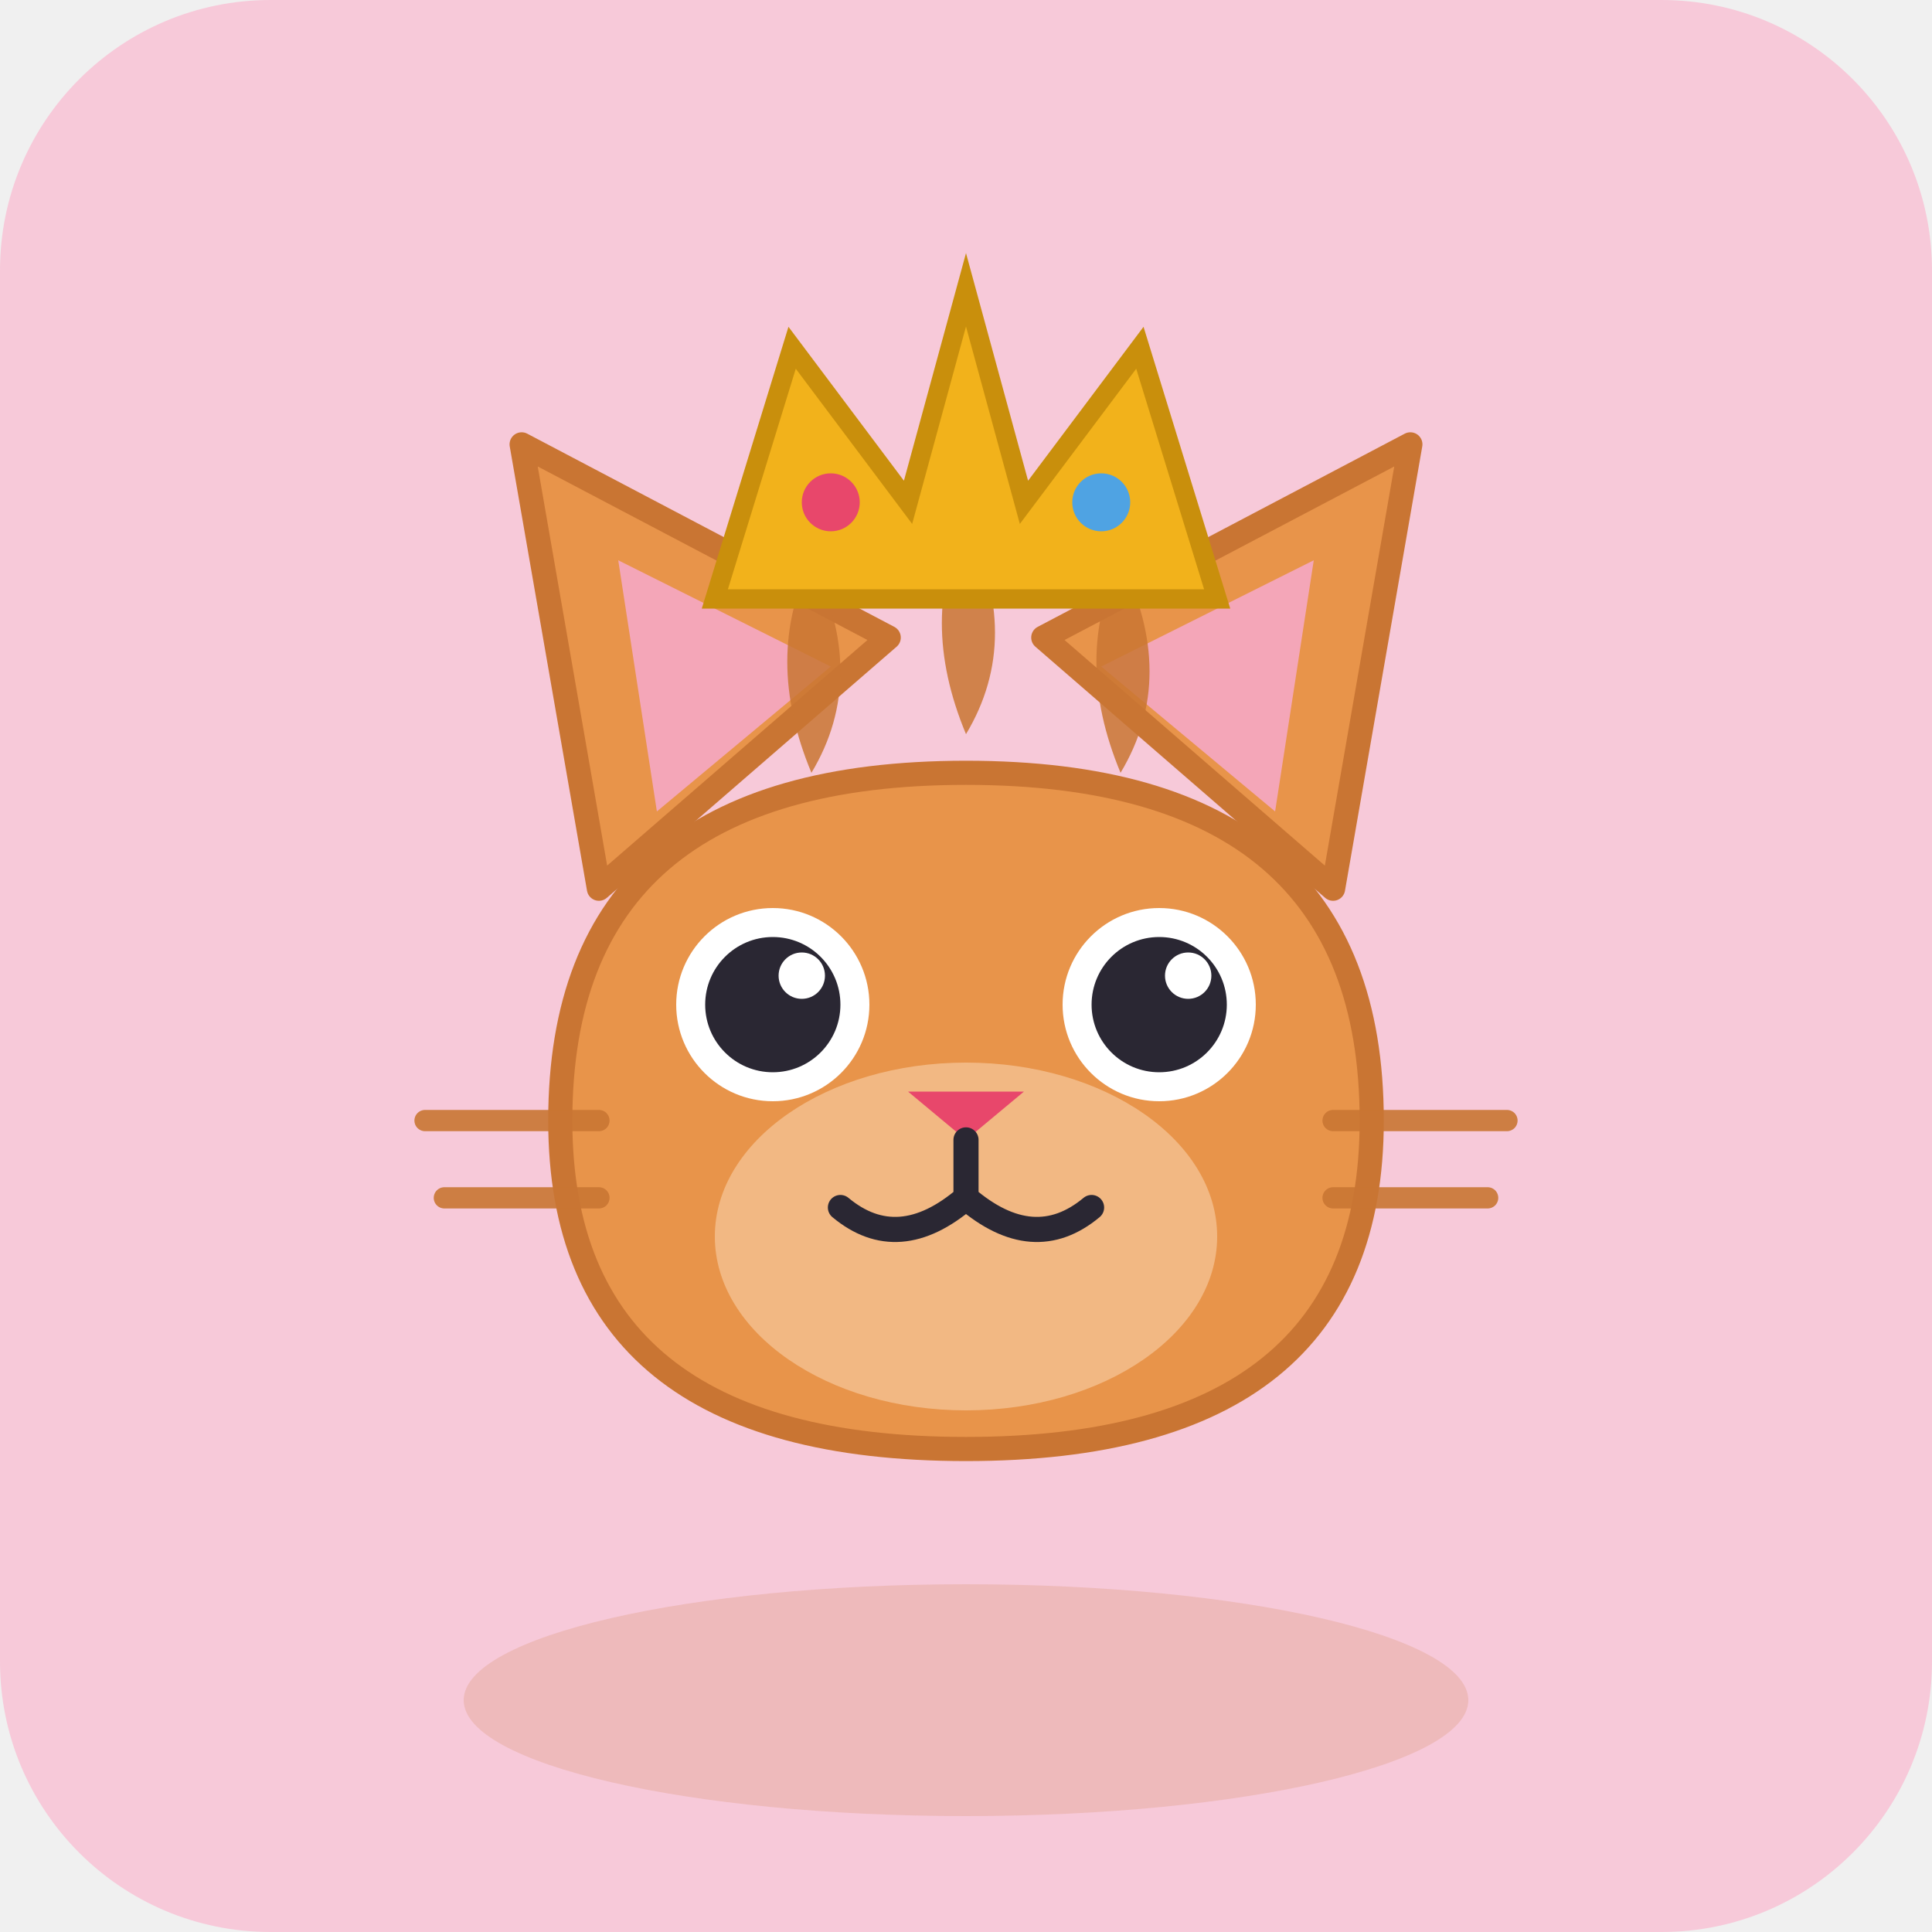
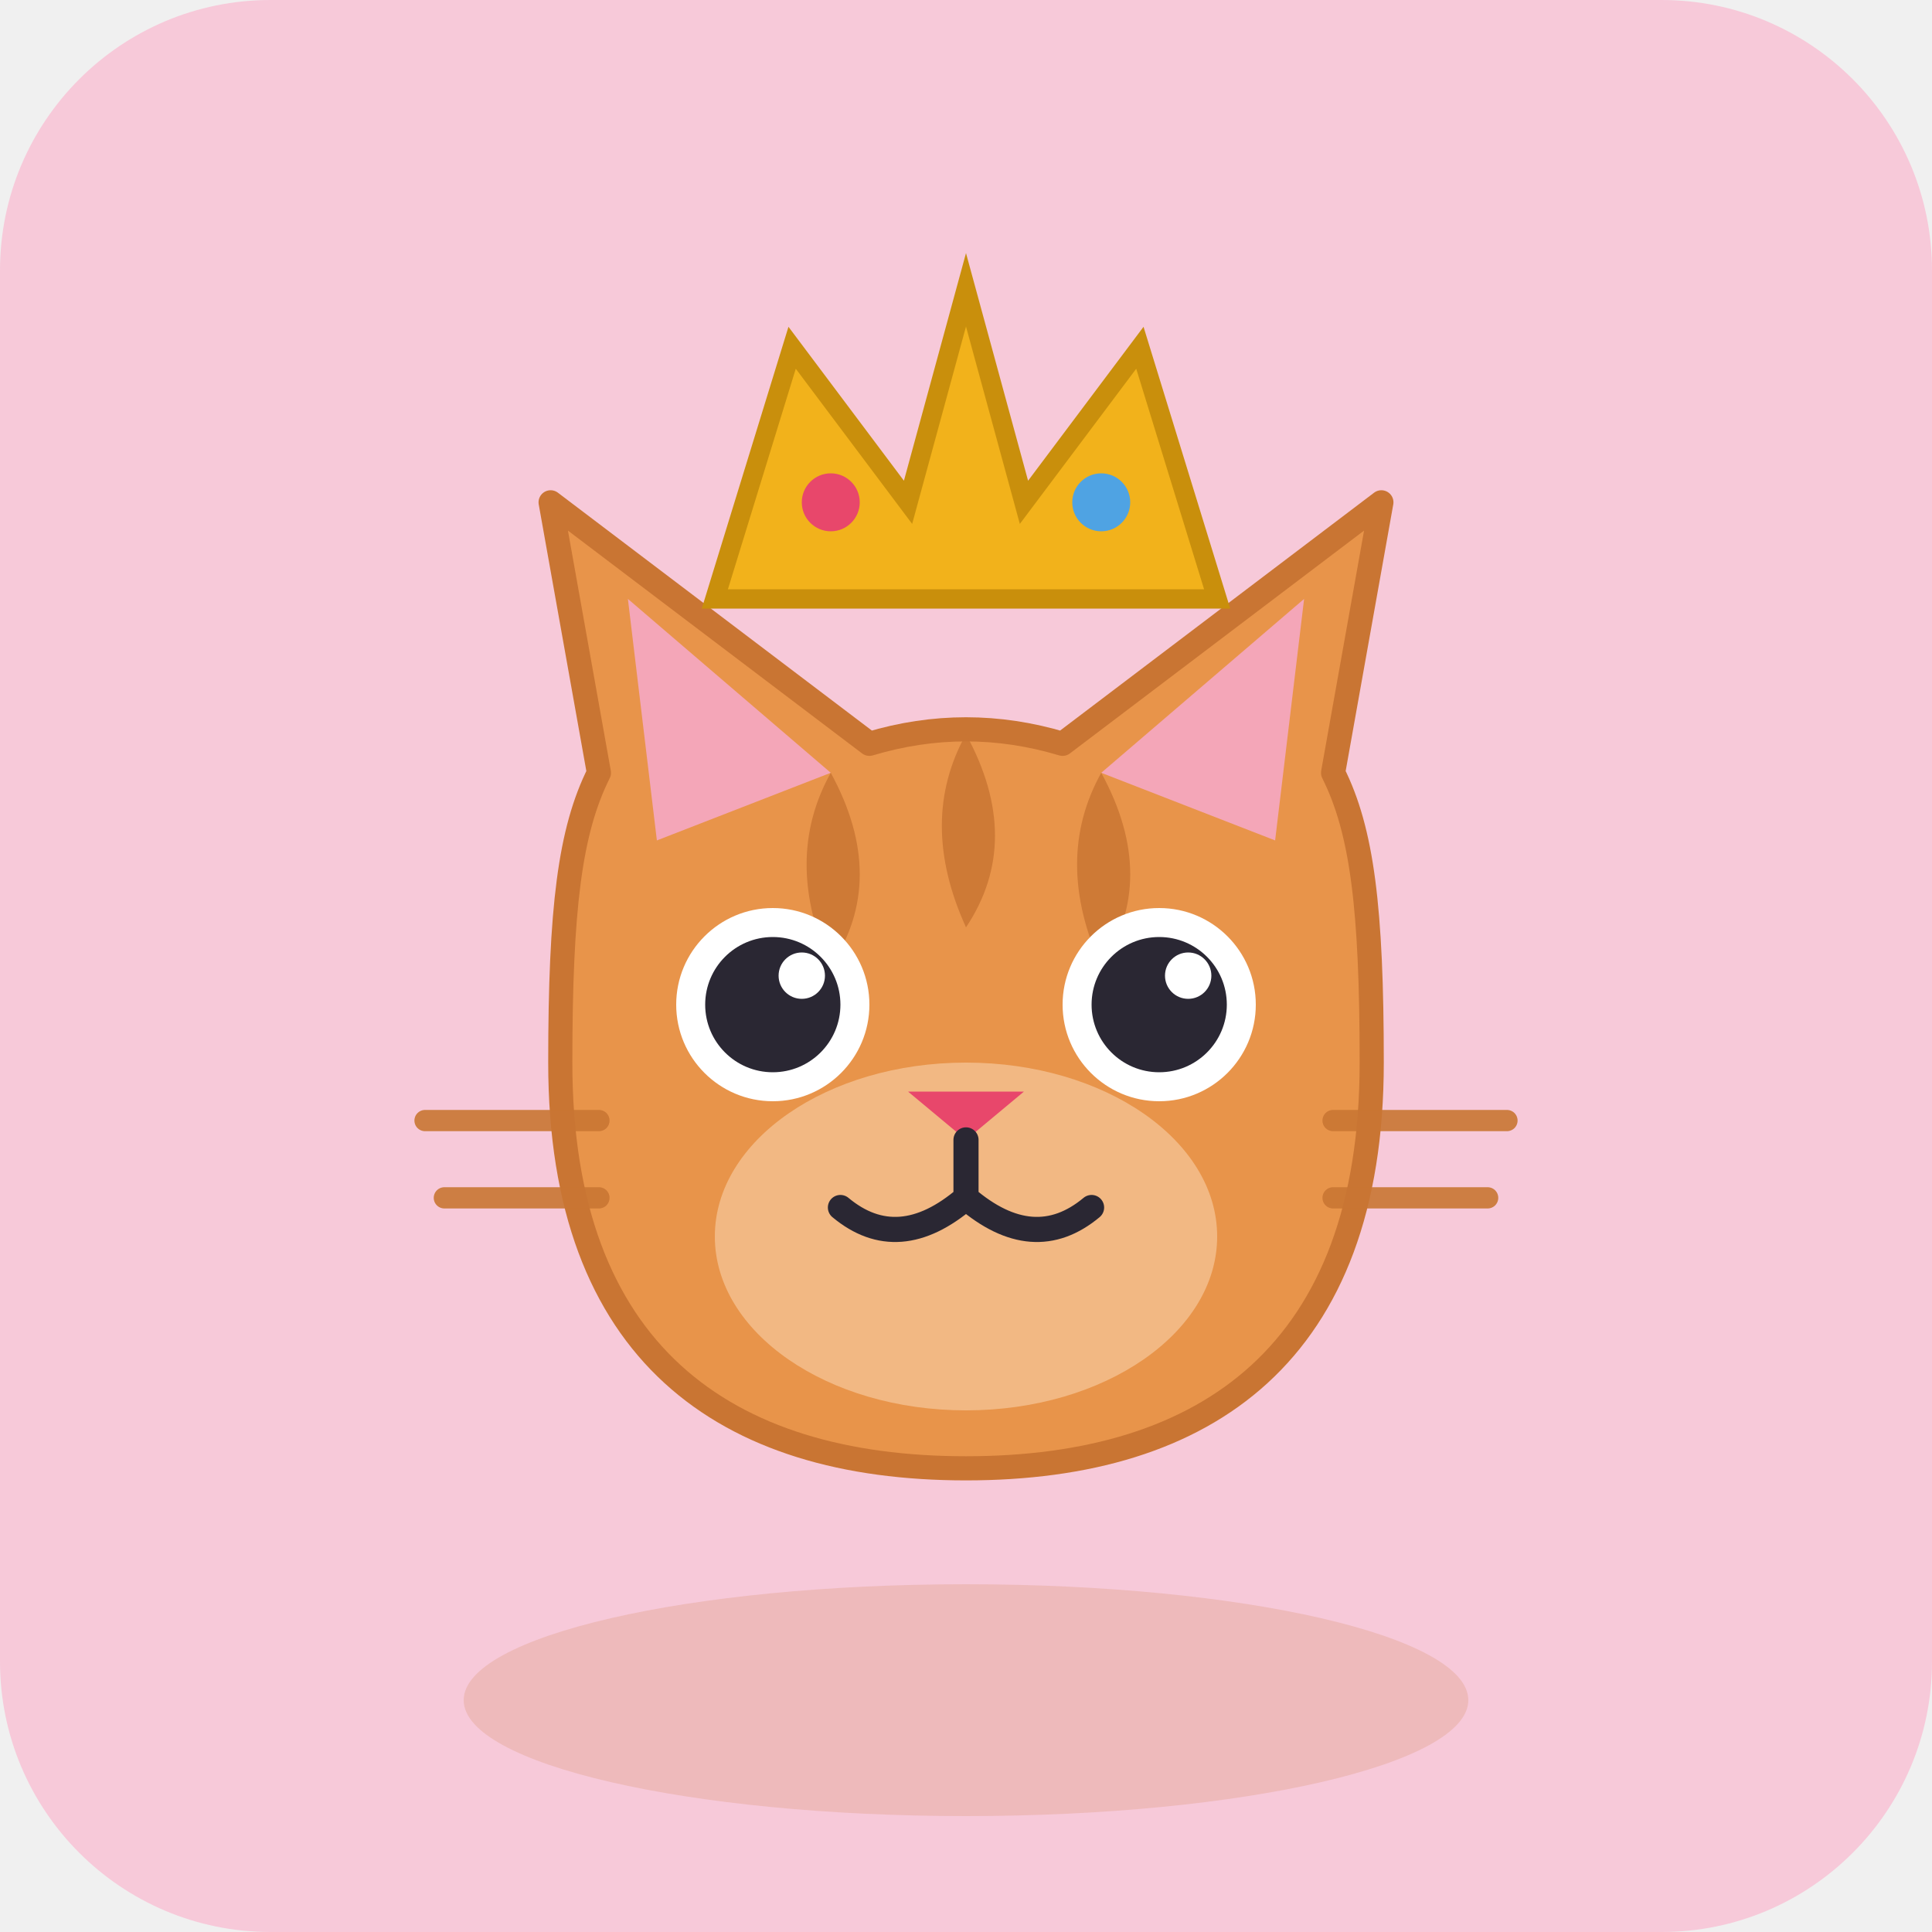
<svg xmlns="http://www.w3.org/2000/svg" viewBox="0 0 200 200" width="200" height="200" role="img">
  <rect width="200" height="200" rx="28" fill="#F7C9D9" />
  <ellipse cx="100" cy="176" rx="52" ry="12" fill="#C97533" opacity=".18" />
-   <g stroke="#C97533" stroke-width="2.5" stroke-linejoin="round">
-     <path d="M62 92 L54 46 L92 66 Z" fill="#E8944A" />
-     <path d="M138 92 L146 46 L108 66 Z" fill="#E8944A" />
-     <path d="M100 150 q-42 0 -42 -34 q0 -36 42 -36 q42 0 42 36 q0 34 -42 34 z" fill="#E8944A" />
-   </g>
-   <path d="M68 84 L64 58 L86 69 Z" fill="#F4A6B8" />
-   <path d="M132 84 L136 58 L114 69 Z" fill="#F4A6B8" />
+   <path d="M58 110 C58 94 59 86 62 80 L57 52 L90 77 Q100 74 110 77 L143 52 L138 80            C141 86 142 94 142 110 C142 140 125 152 100 152 C75 152 58 140 58 110 Z" fill="#E8944A" stroke="#C97533" stroke-width="2.5" stroke-linejoin="round" />
+   <path d="M68 87 L65 62 L86 80 Z" fill="#F4A6B8" />
+   <path d="M132 87 L135 62 L114 80 Z" fill="#F4A6B8" />
  <g fill="#C97533" opacity=".85">
-     <path d="M84 58 q6 12 0 22 q-5 -12 0 -22" />
-     <path d="M100 54 q6 12 0 22 q-5 -12 0 -22" />
-     <path d="M116 58 q6 12 0 22 q-5 -12 0 -22" />
+     <path d="M86 80 q6 11 0 20 q-5 -11 0 -20" />
+     <path d="M100 76 q6 11 0 20 q-5 -11 0 -20" />
+     <path d="M114 80 q6 11 0 20 q-5 -11 0 -20" />
  </g>
  <ellipse cx="100" cy="128" rx="26" ry="18" fill="#F7C89B" opacity=".7" />
  <circle cx="80" cy="104" r="10" fill="#fff" />
  <circle cx="80" cy="104" r="7" fill="#2A2733" />
  <circle cx="83" cy="101" r="2.4" fill="#fff" />
  <circle cx="120" cy="104" r="10" fill="#fff" />
  <circle cx="120" cy="104" r="7" fill="#2A2733" />
  <circle cx="123" cy="101" r="2.4" fill="#fff" />
  <path d="M100 118 l-6 -5 h12 z" fill="#E8476B" />
  <path d="M100 118 v6 M100 124 q-7 6 -13 1 M100 124 q7 6 13 1" stroke="#2A2733" stroke-width="2.6" fill="none" stroke-linecap="round" />
  <g stroke="#C97533" stroke-width="2.2" stroke-linecap="round" opacity=".9">
    <path d="M62 116 h-18 M62 124 h-16 M138 116 h18 M138 124 h16" />
  </g>
  <path d="M74 62 l8 -26 12 16 6 -22 6 22 12 -16 8 26 z" fill="#F2B21B" stroke="#C98F0C" stroke-width="2" />
  <circle cx="86" cy="52" r="3" fill="#E8476B" />
  <circle cx="114" cy="52" r="3" fill="#4FA3E3" />
</svg>
